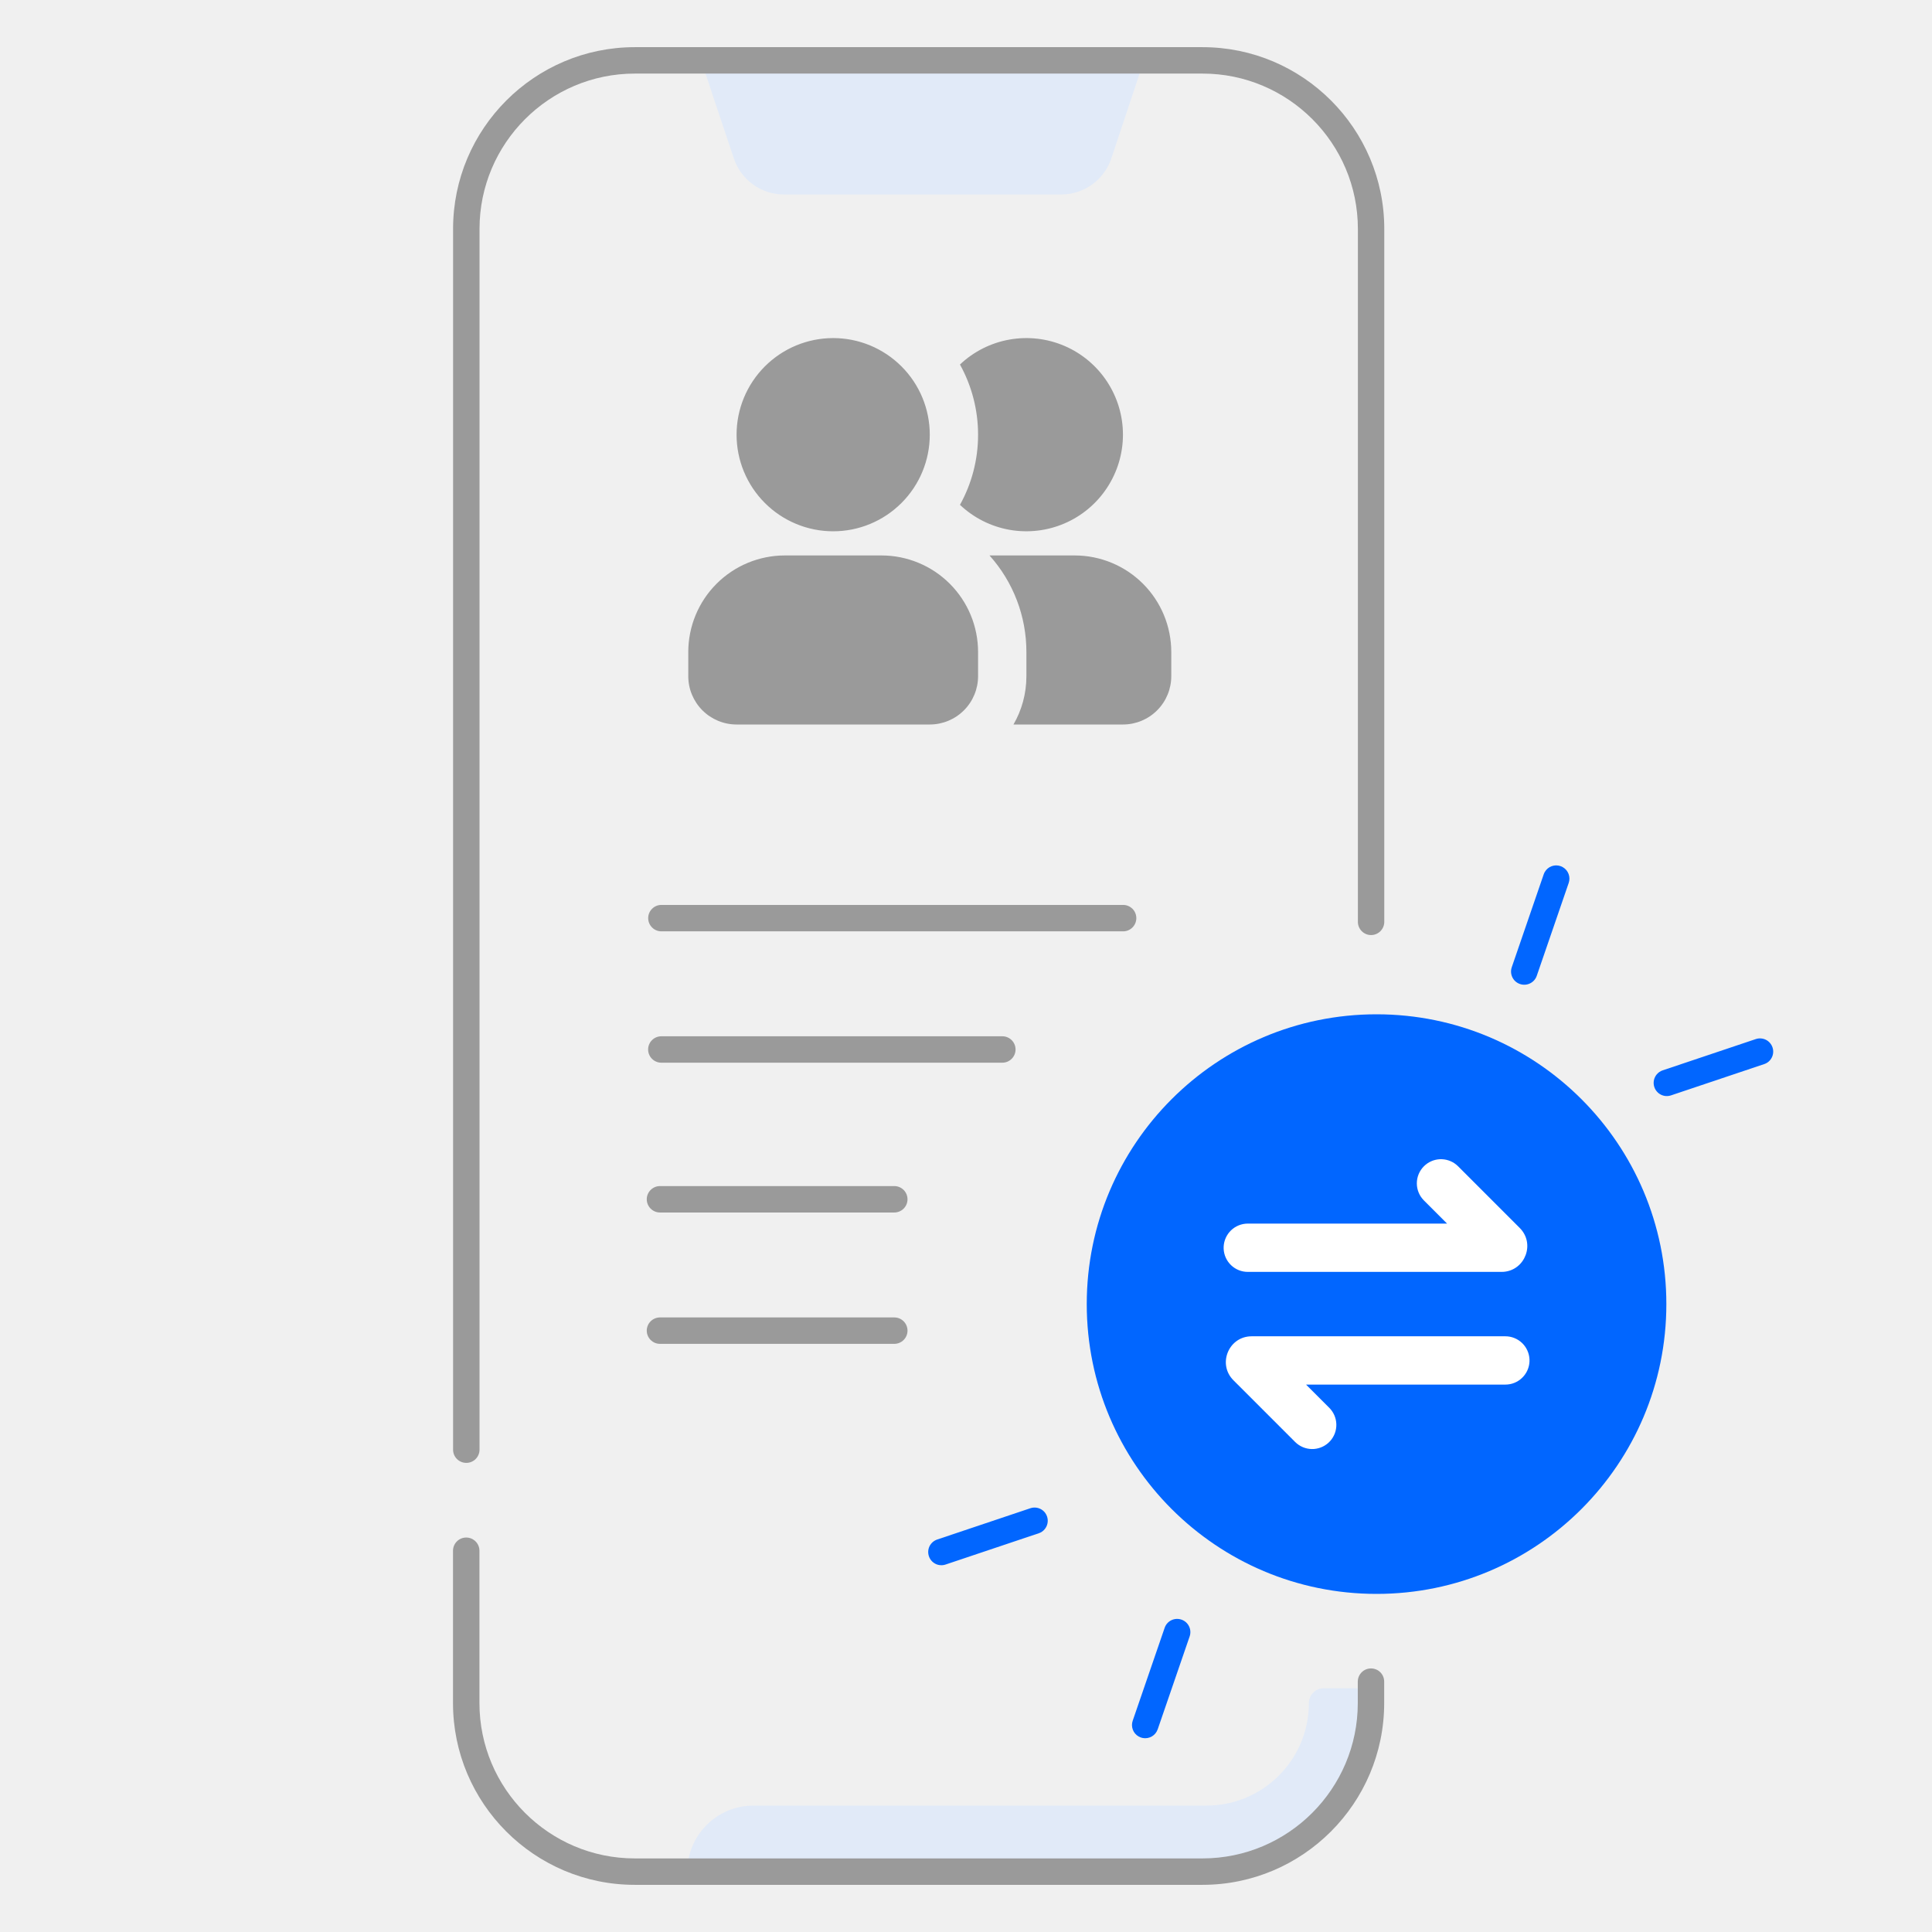
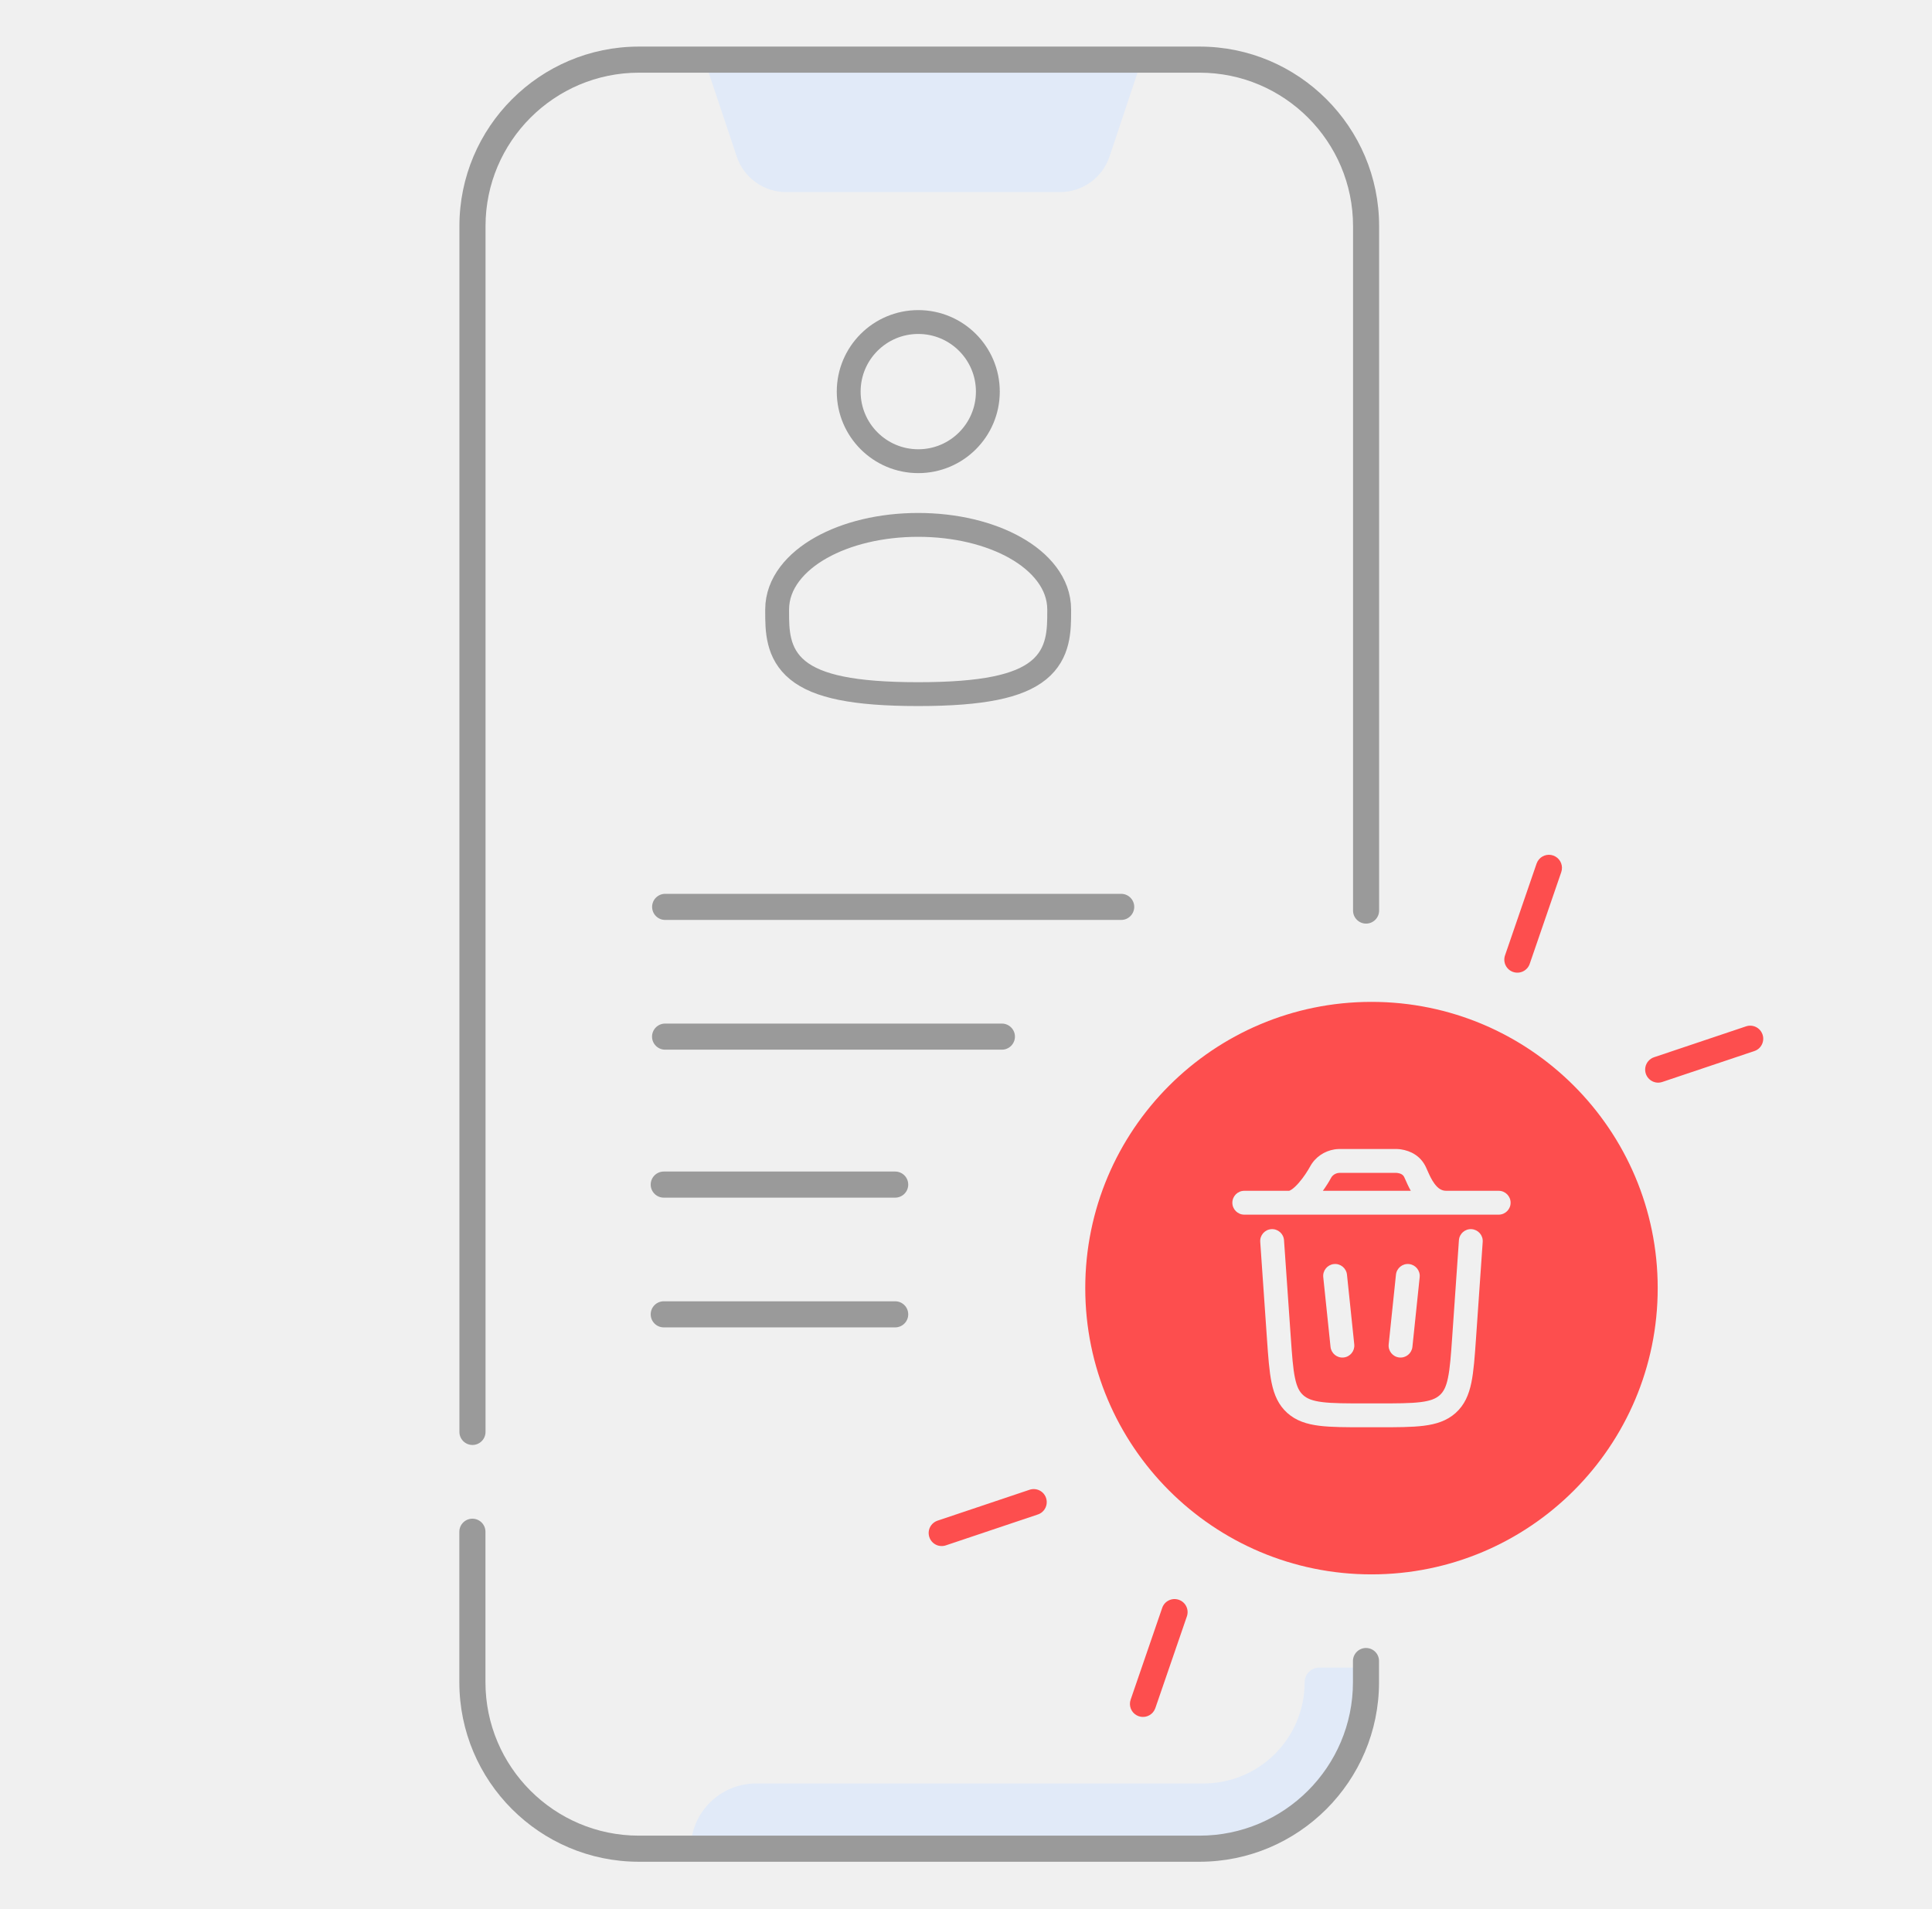
- <svg xmlns="http://www.w3.org/2000/svg" width="80" height="80" viewBox="0 0 80 80" fill="none">
-   <path d="M54.812 69.908C54.473 69.908 54.198 70.183 54.198 70.522C54.198 72.866 52.298 74.766 49.955 74.766H31.195C29.686 74.766 28.461 75.991 28.461 77.5H49.955C53.809 77.5 56.933 74.375 56.933 70.522V69.908H54.812Z" fill="#E1EAF8" />
-   <path d="M43.944 8.053H32.461C31.52 8.053 30.684 7.452 30.386 6.558L29.031 2.5H47.372L46.019 6.558C45.873 6.993 45.595 7.372 45.222 7.64C44.85 7.908 44.403 8.053 43.944 8.053Z" fill="#E1EAF8" />
-   <path d="M43.013 63.489C43.11 63.457 43.192 63.4 43.254 63.326C43.316 63.254 43.357 63.168 43.375 63.075C43.393 62.983 43.387 62.887 43.357 62.798C43.334 62.73 43.298 62.667 43.252 62.612C43.204 62.558 43.147 62.514 43.083 62.482C43.019 62.45 42.949 62.431 42.877 62.426C42.805 62.421 42.733 62.43 42.665 62.453L38.808 63.748C38.74 63.771 38.677 63.807 38.623 63.854C38.569 63.901 38.524 63.958 38.492 64.022C38.46 64.087 38.441 64.156 38.436 64.228C38.431 64.3 38.441 64.372 38.464 64.44C38.486 64.508 38.522 64.571 38.569 64.625C38.616 64.679 38.674 64.724 38.738 64.756C38.802 64.788 38.872 64.807 38.944 64.811C39.015 64.816 39.087 64.807 39.155 64.784L43.013 63.489Z" fill="#0166FF" />
-   <path d="M47.515 71.968C47.64 71.946 47.754 71.881 47.837 71.784C47.879 71.734 47.914 71.674 47.938 71.607L49.261 67.76C49.359 67.474 49.207 67.162 48.921 67.065C48.635 66.967 48.324 67.118 48.226 67.404L46.903 71.252C46.861 71.372 46.863 71.504 46.908 71.623C46.953 71.742 47.038 71.842 47.149 71.905C47.26 71.968 47.389 71.99 47.515 71.968Z" fill="#0166FF" />
-   <path d="M68.847 44.321C68.75 44.353 68.668 44.411 68.605 44.485C68.544 44.556 68.502 44.643 68.484 44.735C68.466 44.828 68.472 44.923 68.502 45.013C68.525 45.081 68.561 45.144 68.608 45.198C68.655 45.252 68.712 45.297 68.777 45.329C68.841 45.361 68.911 45.38 68.982 45.385C69.054 45.389 69.126 45.38 69.194 45.357L73.051 44.062C73.119 44.04 73.182 44.004 73.237 43.957C73.291 43.91 73.335 43.852 73.367 43.788C73.399 43.724 73.418 43.654 73.423 43.582C73.428 43.511 73.419 43.439 73.396 43.371C73.373 43.303 73.337 43.24 73.29 43.186C73.243 43.131 73.186 43.087 73.121 43.055C73.057 43.023 72.987 43.004 72.916 42.999C72.844 42.994 72.772 43.003 72.704 43.026L68.847 44.321Z" fill="#0166FF" />
-   <path d="M64.345 35.842C64.219 35.864 64.105 35.929 64.023 36.026C63.98 36.077 63.945 36.137 63.922 36.203L62.599 40.051C62.501 40.337 62.652 40.648 62.938 40.746C63.224 40.844 63.536 40.692 63.634 40.406L64.957 36.559C64.998 36.438 64.996 36.307 64.951 36.188C64.906 36.069 64.821 35.969 64.71 35.906C64.6 35.843 64.47 35.82 64.345 35.842Z" fill="#0166FF" />
-   <path d="M56.223 69.633C56.223 69.331 56.469 69.086 56.77 69.086C57.073 69.086 57.317 69.33 57.316 69.633V70.522C57.316 74.67 53.941 78.047 49.791 78.047H26.283C22.134 78.047 18.758 74.672 18.758 70.522L18.758 67.999L18.758 64.214C18.758 63.911 19.003 63.666 19.305 63.666C19.608 63.666 19.853 63.911 19.853 64.214V70.522C19.853 74.067 22.738 76.953 26.284 76.953H49.792C53.337 76.953 56.223 74.069 56.223 70.522V69.633Z" fill="#9A9A9A" />
-   <path d="M27.386 38.565H46.507C46.808 38.565 47.053 38.319 47.053 38.018C47.053 37.716 46.808 37.471 46.507 37.471H27.386C27.085 37.471 26.84 37.716 26.84 38.018C26.84 38.319 27.085 38.565 27.386 38.565Z" fill="#9A9A9A" />
-   <path d="M27.384 44.004H41.505C41.806 44.004 42.052 43.758 42.052 43.457C42.052 43.155 41.806 42.91 41.505 42.91H27.384C27.083 42.91 26.837 43.155 26.837 43.457C26.837 43.758 27.083 44.004 27.384 44.004ZM37.031 49.113H27.328C27.027 49.113 26.781 49.358 26.781 49.66C26.781 49.961 27.027 50.207 27.328 50.207H37.031C37.333 50.207 37.578 49.961 37.578 49.66C37.578 49.358 37.333 49.113 37.031 49.113ZM37.031 54.552H27.328C27.027 54.552 26.781 54.797 26.781 55.099C26.781 55.4 27.027 55.646 27.328 55.646H37.031C37.333 55.646 37.578 55.4 37.578 55.099C37.578 54.797 37.333 54.552 37.031 54.552Z" fill="#9A9A9A" />
-   <path d="M18.761 9.478V60.027C18.761 60.33 19.006 60.575 19.309 60.575C19.611 60.575 19.856 60.33 19.856 60.027V9.478C19.856 5.933 22.741 3.047 26.288 3.047H49.795C53.341 3.047 56.227 5.931 56.227 9.478V38.172C56.227 38.473 56.472 38.719 56.773 38.719C57.075 38.719 57.32 38.473 57.32 38.172V9.478C57.32 5.33 53.945 1.953 49.795 1.953H26.286C22.137 1.953 18.761 5.328 18.761 9.478Z" fill="#9A9A9A" />
-   <path fill-rule="evenodd" clip-rule="evenodd" d="M34.5 13.999C33.439 13.999 32.422 14.421 31.672 15.171C30.921 15.921 30.5 16.939 30.5 18C30.5 19.06 30.921 20.078 31.672 20.828C32.422 21.578 33.439 22 34.5 22C35.561 22 36.578 21.578 37.328 20.828C38.079 20.078 38.5 19.06 38.5 18C38.5 16.939 38.079 15.921 37.328 15.171C36.578 14.421 35.561 13.999 34.5 13.999ZM32.5 23C31.439 23 30.422 23.421 29.672 24.171C28.921 24.921 28.5 25.939 28.5 27V28C28.5 28.53 28.711 29.039 29.086 29.414C29.461 29.789 29.97 30 30.5 30H38.5C39.03 30 39.539 29.789 39.914 29.414C40.289 29.039 40.5 28.53 40.5 28V27C40.5 25.939 40.079 24.921 39.328 24.171C38.578 23.421 37.561 23 36.5 23H32.5ZM39.75 20.904C40.228 20.044 40.5 19.055 40.5 18C40.5 16.983 40.242 15.983 39.75 15.094C40.318 14.556 41.031 14.197 41.8 14.061C42.57 13.924 43.363 14.016 44.081 14.325C44.799 14.634 45.411 15.147 45.84 15.8C46.27 16.453 46.499 17.217 46.499 17.999C46.499 18.781 46.27 19.545 45.84 20.198C45.411 20.851 44.799 21.364 44.081 21.673C43.363 21.982 42.57 22.074 41.8 21.938C41.031 21.801 40.318 21.442 39.75 20.904ZM41.966 30C42.306 29.412 42.501 28.729 42.501 28V27C42.503 25.523 41.959 24.099 40.973 23H44.5C45.561 23 46.578 23.421 47.328 24.171C48.079 24.921 48.5 25.939 48.5 27V28C48.5 28.53 48.289 29.039 47.914 29.414C47.539 29.789 47.03 30 46.5 30H41.966Z" fill="#9A9A9A" />
-   <path fill-rule="evenodd" clip-rule="evenodd" d="M57 66C63.627 66 69 60.627 69 54C69 47.373 63.627 42 57 42C50.373 42 45 47.373 45 54C45 60.627 50.373 66 57 66Z" fill="#0166FF" />
-   <g clip-path="url(#clip0_71575_117442)">
-     <path d="M62.334 55.333C62.591 55.333 62.838 55.432 63.024 55.609C63.21 55.787 63.32 56.029 63.333 56.285C63.345 56.542 63.258 56.793 63.09 56.987C62.922 57.182 62.686 57.304 62.43 57.328L62.334 57.333H54.081L55.041 58.293C55.223 58.474 55.328 58.719 55.335 58.975C55.342 59.232 55.25 59.481 55.078 59.672C54.906 59.862 54.667 59.979 54.411 59.999C54.155 60.018 53.902 59.938 53.703 59.776L53.627 59.707L51.074 57.154C50.425 56.505 50.847 55.409 51.735 55.337L51.828 55.333H62.334ZM58.961 48.293C59.136 48.118 59.369 48.014 59.617 48.001C59.864 47.989 60.107 48.068 60.299 48.224L60.375 48.292L62.928 50.846C63.577 51.495 63.154 52.59 62.267 52.663L62.173 52.666H51.667C51.411 52.666 51.164 52.568 50.978 52.39C50.792 52.213 50.681 51.971 50.669 51.715C50.657 51.458 50.744 51.207 50.912 51.012C51.08 50.818 51.316 50.696 51.572 50.671L51.667 50.666H59.92L58.96 49.706C58.773 49.519 58.668 49.265 58.668 49C58.668 48.735 58.773 48.481 58.961 48.293Z" fill="white" />
-   </g>
-   <defs>
-     <clipPath id="clip0_71575_117442">
-       <rect width="16" height="16" fill="white" transform="translate(49 46)" />
-     </clipPath>
-   </defs>
+ <svg xmlns="http://www.w3.org/2000/svg" width="81" height="80" viewBox="0 0 81 80" fill="none">
+   <path d="M55.312 69.908C54.973 69.908 54.698 70.183 54.698 70.522C54.698 72.866 52.798 74.766 50.455 74.766H31.695C30.186 74.766 28.961 75.991 28.961 77.5H50.455C54.309 77.5 57.433 74.375 57.433 70.522V69.908H55.312Z" fill="#E1EAF8" />
+   <path d="M44.444 8.053H32.961C32.02 8.053 31.184 7.452 30.886 6.558L29.531 2.5H47.872L46.519 6.558C46.373 6.993 46.095 7.372 45.722 7.64C45.35 7.908 44.903 8.053 44.444 8.053Z" fill="#E1EAF8" />
+   <path d="M43.513 63.489C43.61 63.457 43.692 63.4 43.754 63.326C43.816 63.254 43.857 63.168 43.875 63.075C43.893 62.983 43.887 62.887 43.857 62.798C43.834 62.73 43.798 62.667 43.752 62.612C43.704 62.558 43.647 62.514 43.583 62.482C43.519 62.45 43.449 62.431 43.377 62.426C43.305 62.421 43.233 62.43 43.165 62.453L39.308 63.748C39.24 63.771 39.177 63.807 39.123 63.854C39.069 63.901 39.024 63.958 38.992 64.022C38.96 64.087 38.941 64.156 38.936 64.228C38.931 64.3 38.941 64.372 38.964 64.44C38.986 64.508 39.022 64.571 39.069 64.625C39.116 64.679 39.174 64.724 39.238 64.756C39.302 64.788 39.372 64.807 39.444 64.811C39.515 64.816 39.587 64.807 39.655 64.784L43.513 63.489Z" fill="#FD4E4E" />
+   <path d="M48.015 71.968C48.14 71.946 48.254 71.881 48.337 71.784C48.379 71.734 48.414 71.674 48.438 71.607L49.761 67.76C49.859 67.474 49.707 67.162 49.421 67.065C49.135 66.967 48.824 67.118 48.726 67.404L47.403 71.252C47.361 71.372 47.363 71.504 47.408 71.623C47.453 71.742 47.538 71.842 47.649 71.905C47.76 71.968 47.889 71.99 48.015 71.968Z" fill="#FD4E4E" />
+   <path d="M69.347 44.321C69.25 44.353 69.168 44.411 69.105 44.485C69.044 44.556 69.002 44.643 68.984 44.735C68.966 44.828 68.972 44.923 69.002 45.013C69.025 45.081 69.061 45.144 69.108 45.198C69.155 45.252 69.212 45.297 69.277 45.329C69.341 45.361 69.411 45.38 69.482 45.385C69.554 45.389 69.626 45.38 69.694 45.357L73.551 44.062C73.619 44.04 73.682 44.004 73.737 43.957C73.791 43.91 73.835 43.852 73.867 43.788C73.899 43.724 73.918 43.654 73.923 43.582C73.928 43.511 73.919 43.439 73.896 43.371C73.873 43.303 73.837 43.24 73.79 43.186C73.743 43.131 73.686 43.087 73.621 43.055C73.557 43.023 73.487 43.004 73.416 42.999C73.344 42.994 73.272 43.003 73.204 43.026L69.347 44.321Z" fill="#FD4E4E" />
+   <path d="M64.845 35.842C64.719 35.864 64.605 35.929 64.523 36.026C64.48 36.077 64.445 36.137 64.422 36.203L63.099 40.051C63.001 40.337 63.152 40.648 63.438 40.746C63.724 40.844 64.036 40.692 64.134 40.406L65.457 36.559C65.498 36.438 65.496 36.307 65.451 36.188C65.406 36.069 65.321 35.969 65.21 35.906C65.1 35.843 64.97 35.82 64.845 35.842Z" fill="#FD4E4E" />
+   <path d="M56.723 69.633C56.723 69.331 56.969 69.086 57.27 69.086C57.573 69.086 57.817 69.33 57.816 69.633V70.522C57.816 74.67 54.441 78.047 50.291 78.047H26.783C22.634 78.047 19.258 74.672 19.258 70.522L19.258 67.999L19.258 64.214C19.258 63.911 19.503 63.666 19.805 63.666C20.108 63.666 20.353 63.911 20.353 64.214V70.522C20.353 74.067 23.238 76.953 26.784 76.953H50.292C53.837 76.953 56.723 74.069 56.723 70.522V69.633Z" fill="#9A9A9A" />
+   <path d="M27.886 38.565H47.007C47.308 38.565 47.553 38.319 47.553 38.018C47.553 37.716 47.308 37.471 47.007 37.471H27.886C27.585 37.471 27.34 37.716 27.34 38.018C27.34 38.319 27.585 38.565 27.886 38.565Z" fill="#9A9A9A" />
+   <path d="M27.884 44.004H42.005C42.306 44.004 42.552 43.758 42.552 43.457C42.552 43.155 42.306 42.91 42.005 42.91H27.884C27.583 42.91 27.337 43.155 27.337 43.457C27.337 43.758 27.583 44.004 27.884 44.004ZM37.531 49.113H27.828C27.527 49.113 27.281 49.358 27.281 49.66C27.281 49.961 27.527 50.207 27.828 50.207H37.531C37.833 50.207 38.078 49.961 38.078 49.66C38.078 49.358 37.833 49.113 37.531 49.113ZM37.531 54.552H27.828C27.527 54.552 27.281 54.797 27.281 55.099C27.281 55.4 27.527 55.646 27.828 55.646H37.531C37.833 55.646 38.078 55.4 38.078 55.099C38.078 54.797 37.833 54.552 37.531 54.552Z" fill="#9A9A9A" />
+   <path d="M19.261 9.478V60.027C19.261 60.33 19.506 60.575 19.809 60.575C20.111 60.575 20.356 60.33 20.356 60.027V9.478C20.356 5.933 23.241 3.047 26.788 3.047H50.295C53.841 3.047 56.727 5.931 56.727 9.478V38.172C56.727 38.473 56.972 38.719 57.273 38.719C57.575 38.719 57.82 38.473 57.82 38.172V9.478C57.82 5.33 54.445 1.953 50.295 1.953H26.786C22.637 1.953 19.261 5.328 19.261 9.478Z" fill="#9A9A9A" />
+   <path d="M34.424 22.96C35.491 22.359 36.931 22.004 38.494 22.004C40.058 22.004 41.498 22.359 42.565 22.96C43.617 23.551 44.407 24.448 44.407 25.552L44.407 25.621V25.621C44.407 26.406 44.408 27.391 43.544 28.095C43.119 28.441 42.524 28.688 41.72 28.851C40.914 29.014 39.863 29.099 38.494 29.099C37.126 29.099 36.075 29.014 35.269 28.851C34.465 28.688 33.87 28.441 33.445 28.095C32.58 27.391 32.581 26.406 32.582 25.621L32.582 25.621L32.582 25.552C32.582 24.448 33.372 23.551 34.424 22.96Z" stroke="#9A9A9A" />
+   <path fill-rule="evenodd" clip-rule="evenodd" d="M35.582 16.417C35.582 14.806 36.888 13.5 38.499 13.5C40.11 13.5 41.416 14.806 41.416 16.417C41.416 18.028 40.11 19.334 38.499 19.334C36.888 19.334 35.582 18.028 35.582 16.417Z" stroke="#9A9A9A" />
+   <path d="M59.148 49.92H55.462C55.609 49.717 55.729 49.52 55.806 49.377C55.863 49.273 55.972 49.193 56.11 49.172C56.135 49.168 56.169 49.167 56.345 49.167H58.35C58.527 49.167 58.561 49.168 58.586 49.172C58.758 49.198 58.831 49.258 58.876 49.353C58.888 49.376 58.901 49.408 58.919 49.447C58.969 49.562 59.046 49.738 59.148 49.92Z" fill="#FD4E4E" />
+   <path fill-rule="evenodd" clip-rule="evenodd" d="M57.5 66C64.127 66 69.5 60.627 69.5 54C69.5 47.373 64.127 42 57.5 42C50.873 42 45.5 47.373 45.5 54C45.5 60.627 50.873 66 57.5 66ZM56.316 48.167C56.185 48.167 56.069 48.166 55.958 48.183C55.524 48.25 55.139 48.511 54.928 48.9C54.833 49.074 54.653 49.359 54.446 49.593C54.343 49.71 54.246 49.801 54.162 49.86C54.092 49.908 54.055 49.918 54.048 49.92C54.048 49.92 54.047 49.92 54.047 49.92C54.04 49.92 54.03 49.92 54.001 49.92H52.167C51.891 49.92 51.667 50.144 51.667 50.42C51.667 50.696 51.891 50.92 52.167 50.92H62.833C63.109 50.92 63.333 50.696 63.333 50.42C63.333 50.144 63.109 49.92 62.833 49.92H60.694C60.662 49.92 60.653 49.92 60.646 49.92L60.634 49.92C60.44 49.92 60.289 49.823 60.139 49.619C60.015 49.45 59.936 49.273 59.858 49.097C59.833 49.039 59.807 48.981 59.78 48.924C59.554 48.447 59.136 48.245 58.737 48.183C58.627 48.166 58.51 48.167 58.379 48.167H56.316ZM53.833 51.992C53.814 51.717 53.575 51.509 53.3 51.528C53.024 51.548 52.816 51.786 52.836 52.062L53.118 56.13C53.17 56.876 53.213 57.486 53.312 57.966C53.417 58.471 53.597 58.898 53.97 59.233C54.34 59.564 54.789 59.705 55.311 59.77C55.814 59.833 56.448 59.833 57.23 59.833H57.769C58.551 59.833 59.185 59.833 59.688 59.77C60.21 59.705 60.659 59.564 61.029 59.233C61.402 58.898 61.582 58.471 61.687 57.966C61.786 57.486 61.829 56.876 61.881 56.13L62.163 52.062C62.183 51.786 61.975 51.548 61.699 51.528C61.424 51.509 61.185 51.717 61.166 51.992L60.886 56.025C60.831 56.815 60.792 57.357 60.707 57.763C60.627 58.153 60.516 58.349 60.361 58.488C60.204 58.629 59.984 58.725 59.563 58.778C59.13 58.832 58.559 58.833 57.735 58.833H57.264C56.44 58.833 55.869 58.832 55.436 58.778C55.015 58.725 54.795 58.629 54.638 58.488C54.483 58.349 54.373 58.153 54.292 57.763C54.207 57.357 54.169 56.815 54.114 56.025L53.833 51.992ZM56.473 53.437C56.444 53.162 56.199 52.962 55.924 52.991C55.649 53.02 55.45 53.266 55.478 53.54L55.783 56.463C55.812 56.737 56.058 56.937 56.332 56.908C56.607 56.88 56.806 56.634 56.778 56.359L56.473 53.437ZM59.521 53.54C59.549 53.266 59.35 53.02 59.075 52.991C58.8 52.962 58.555 53.162 58.526 53.437L58.221 56.359C58.193 56.634 58.392 56.88 58.667 56.908C58.941 56.937 59.187 56.737 59.216 56.463L59.521 53.54Z" fill="#FD4E4E" />
</svg>
